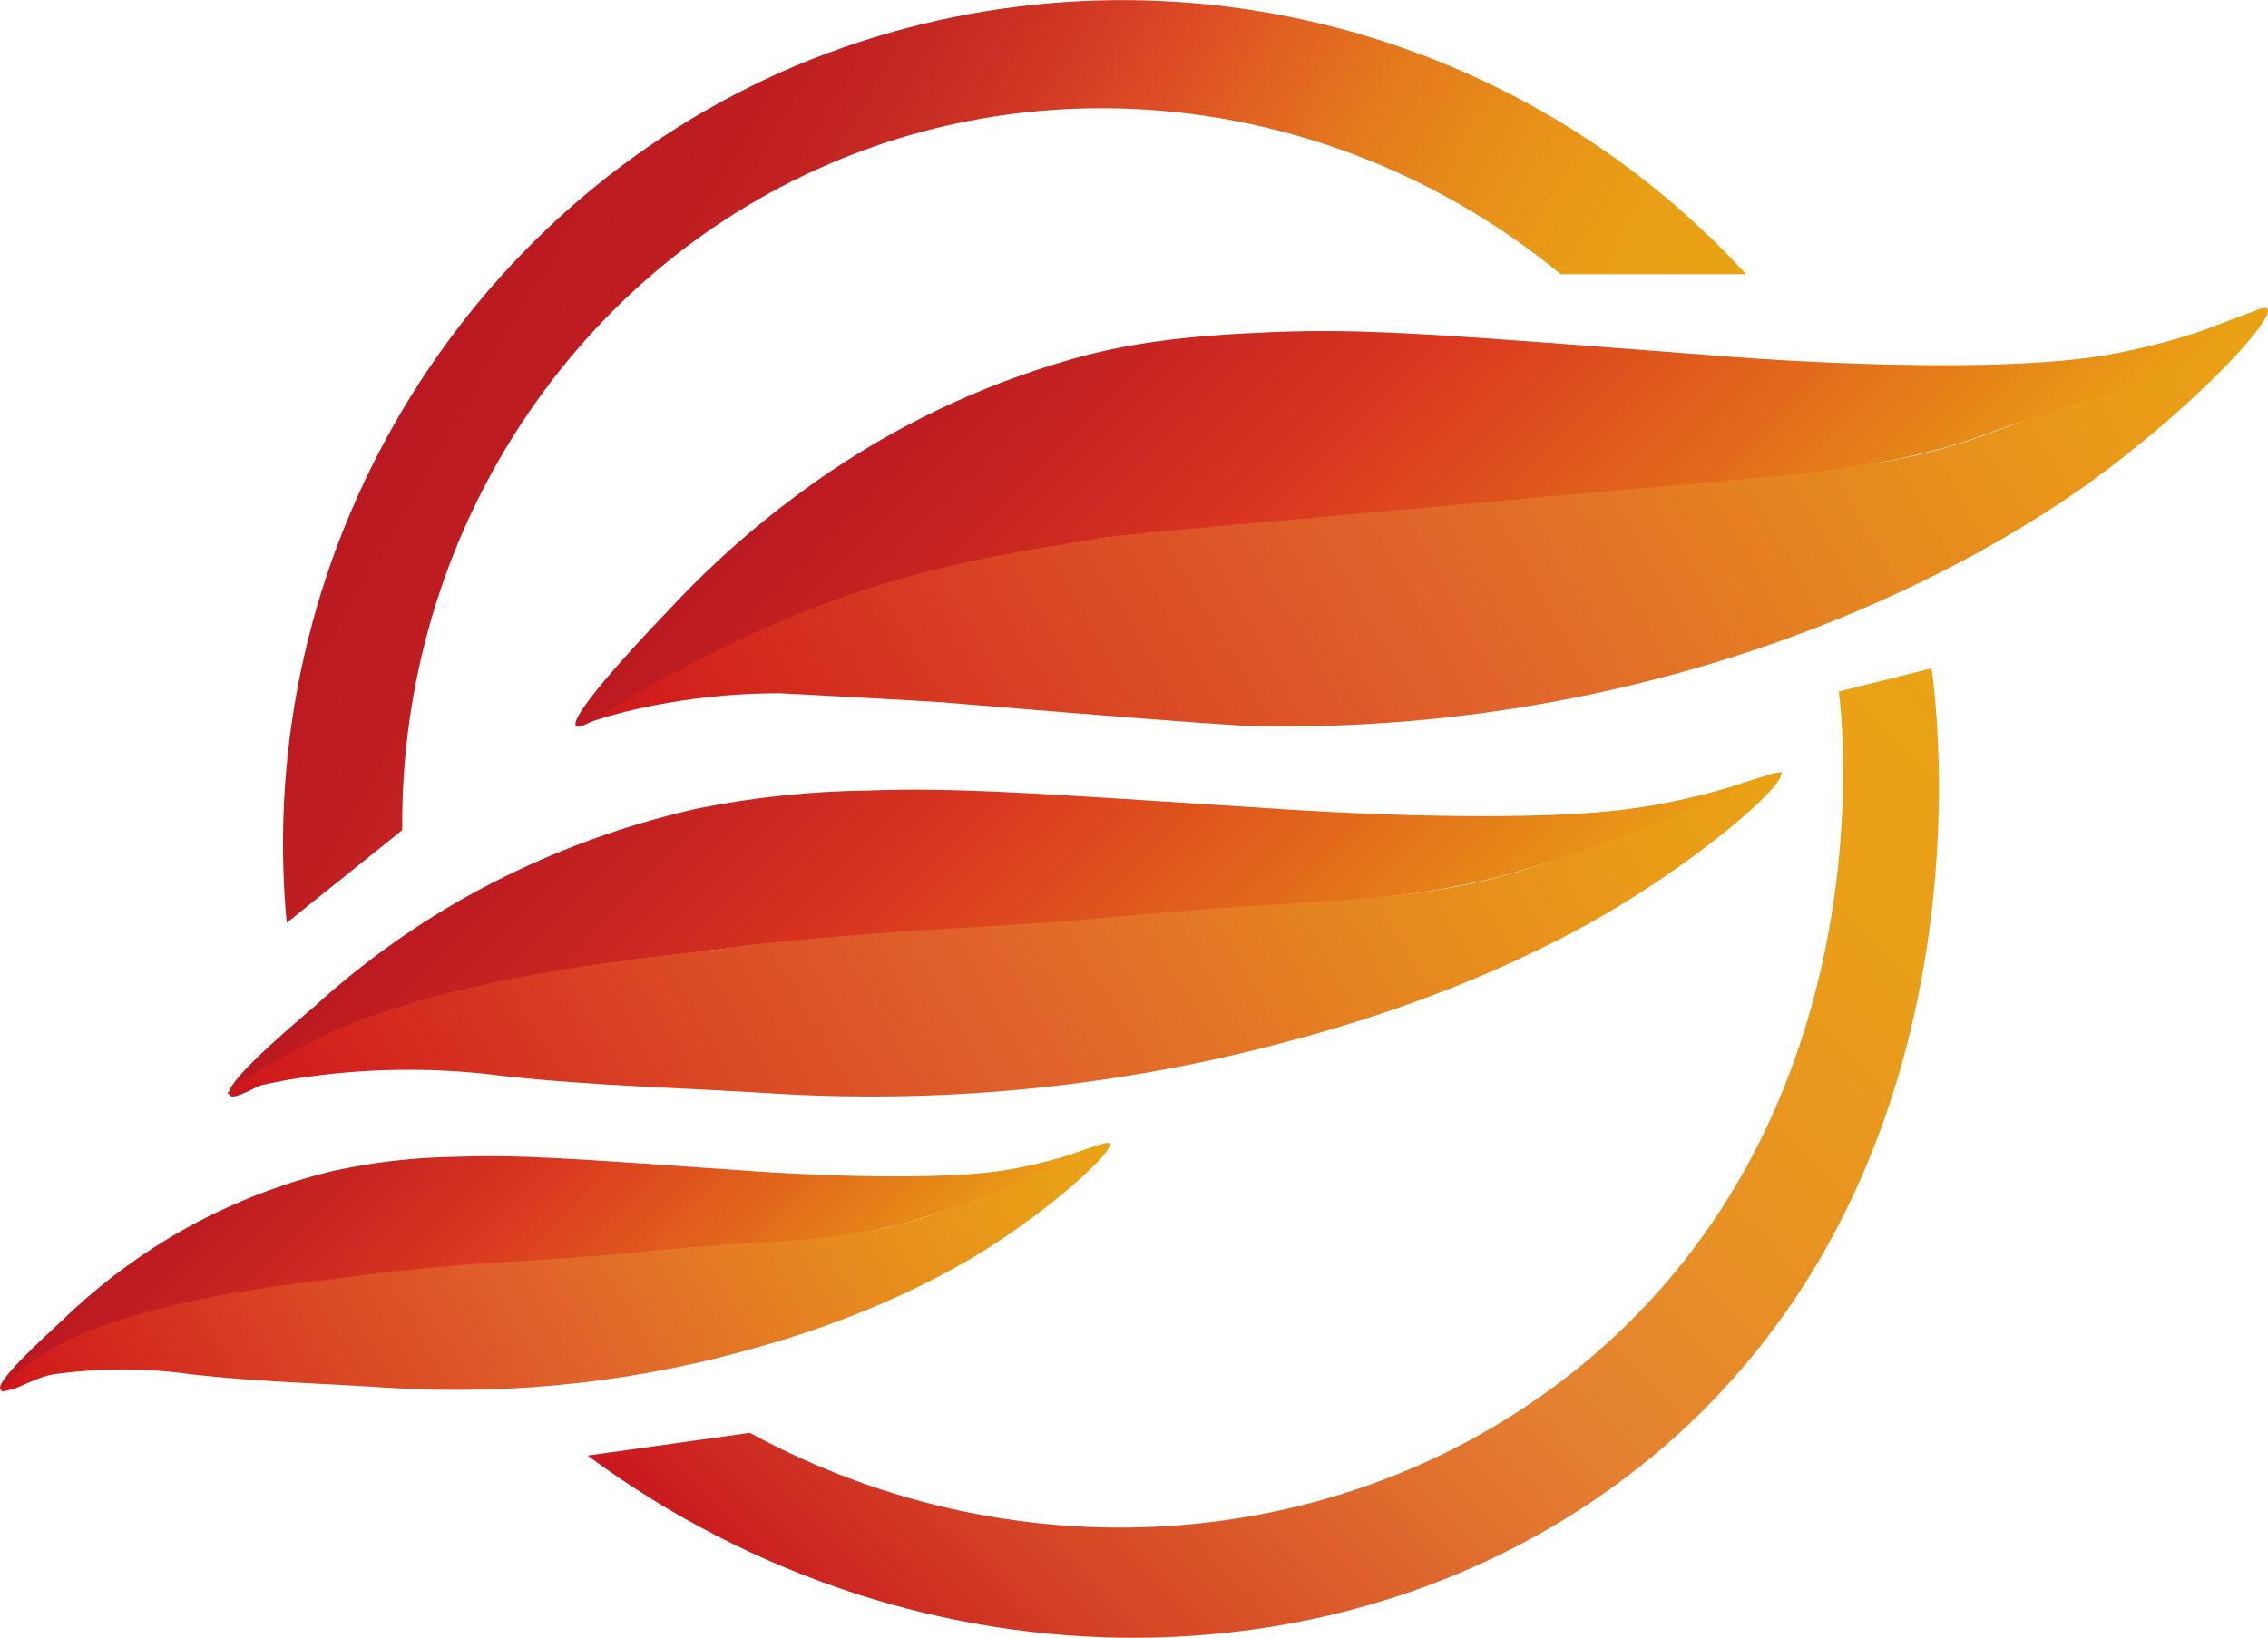
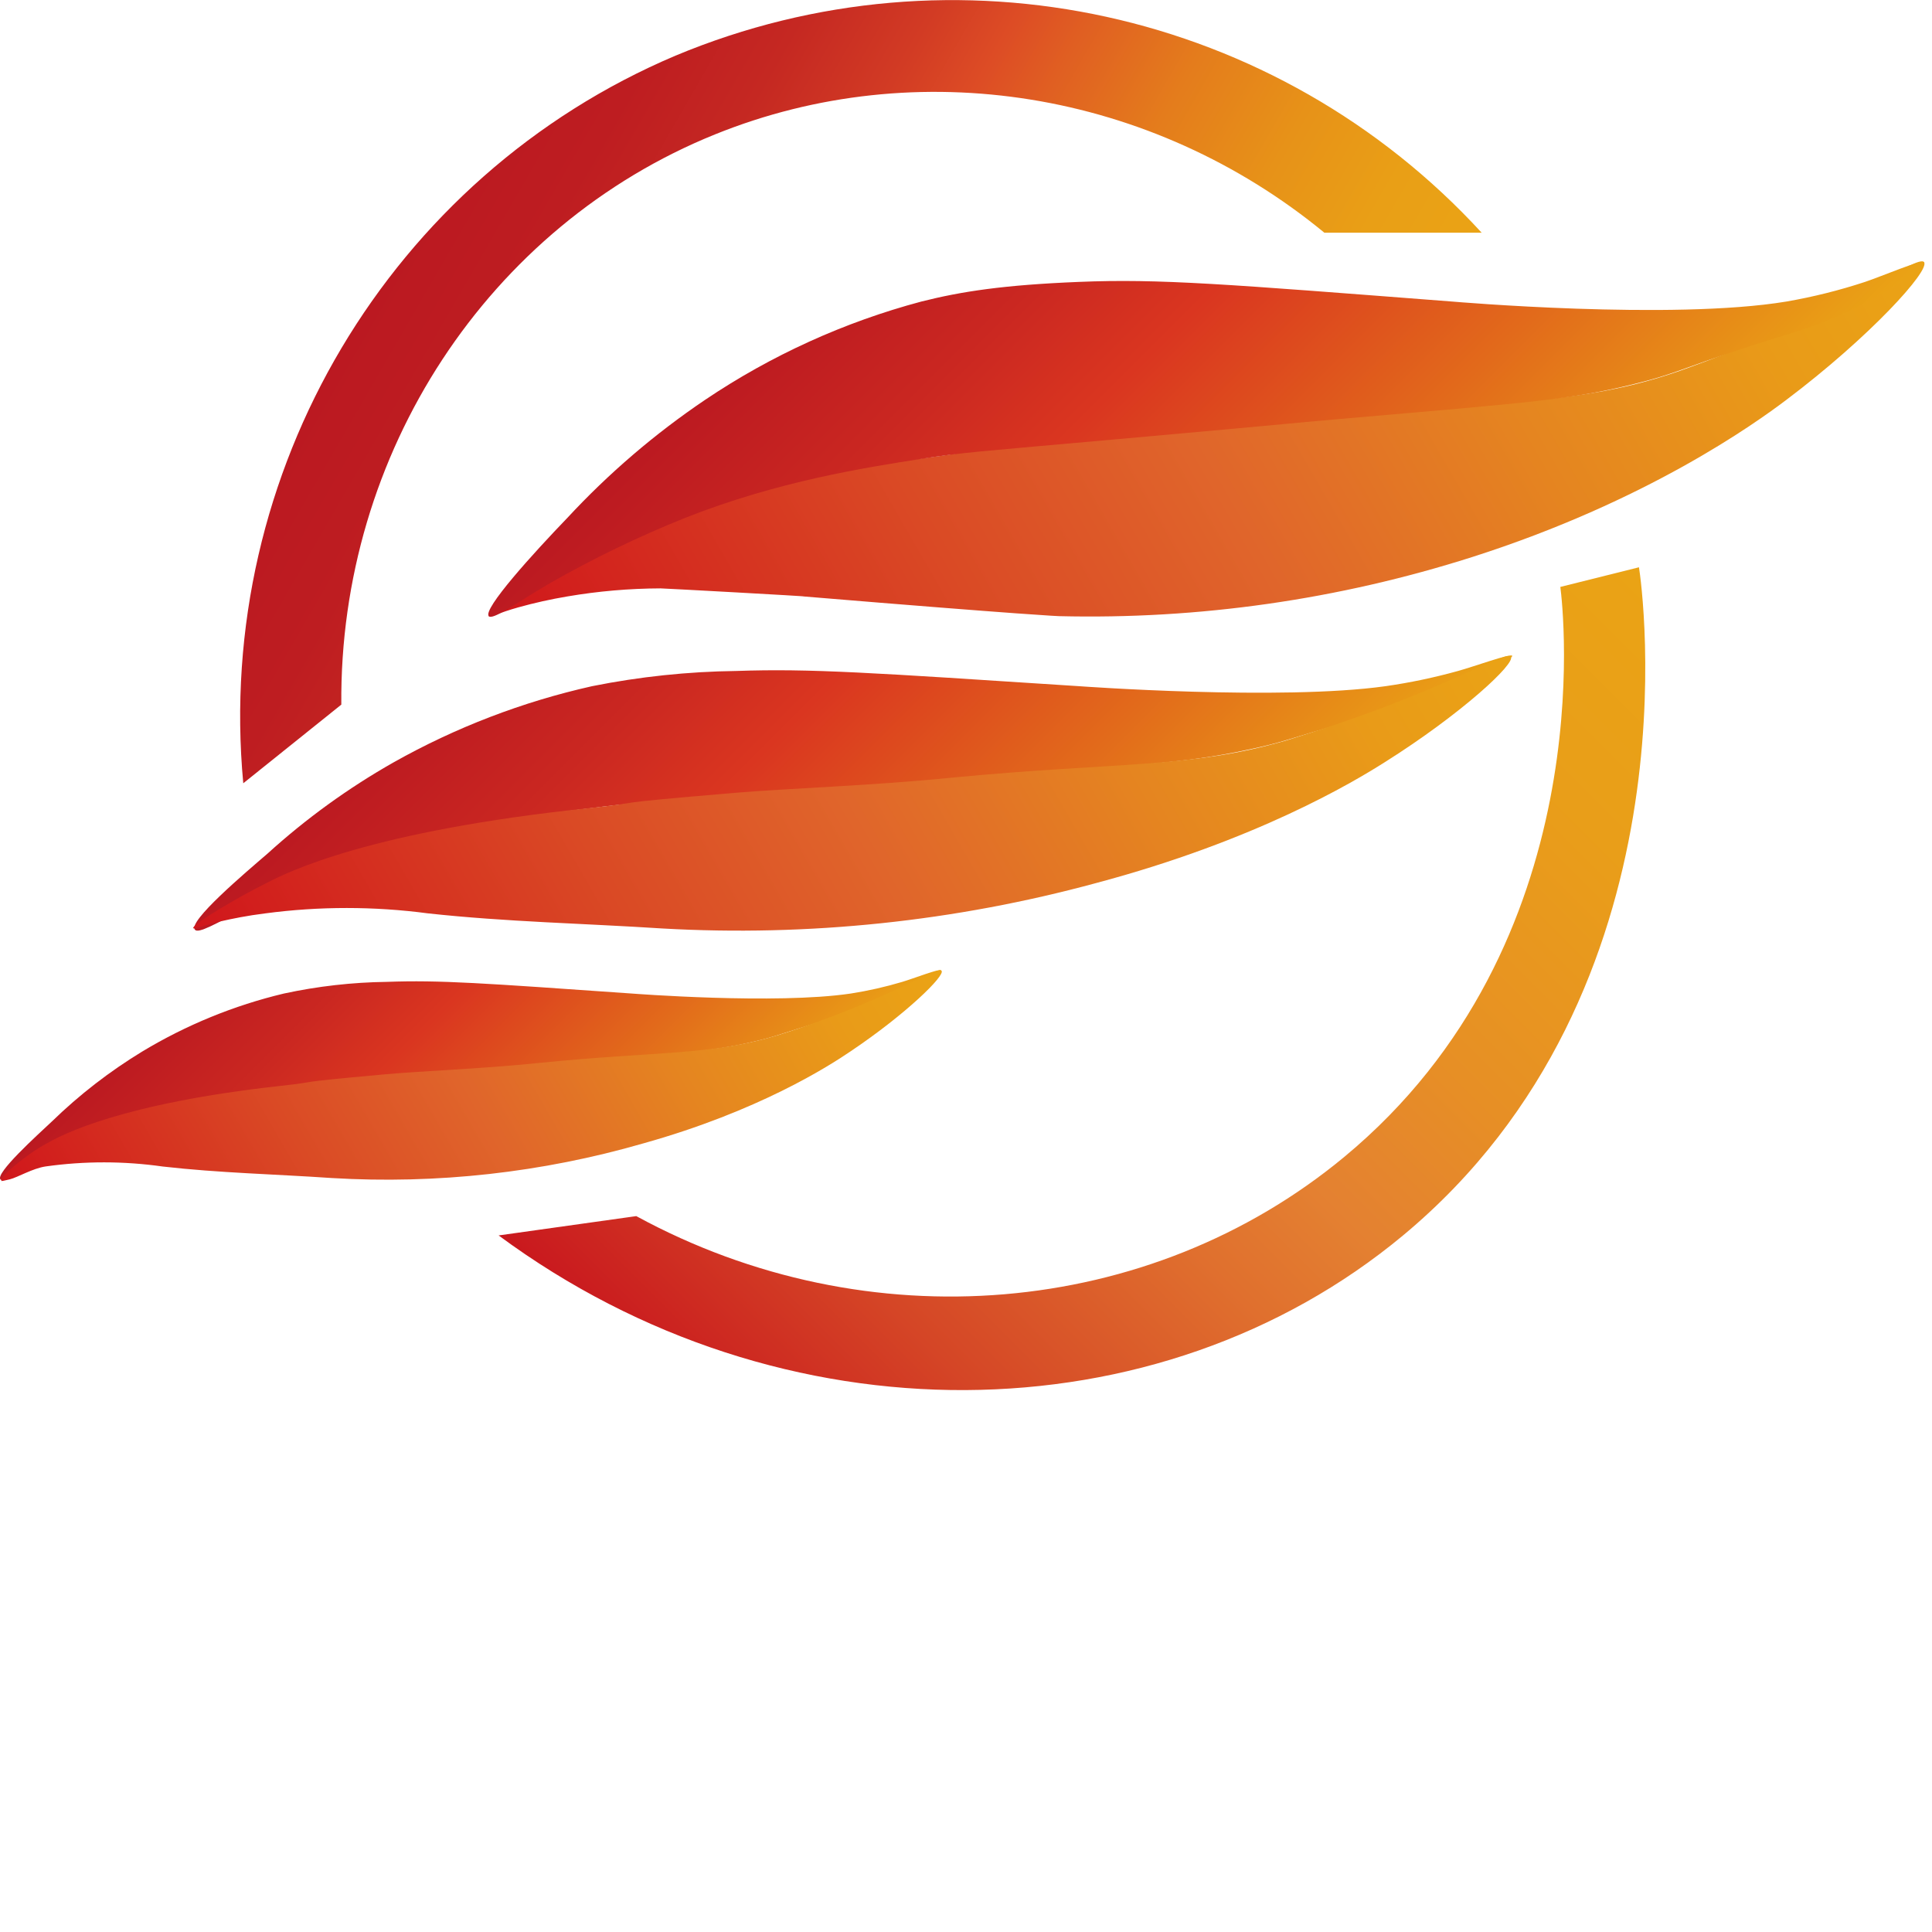
- <svg xmlns="http://www.w3.org/2000/svg" xmlns:xlink="http://www.w3.org/1999/xlink" width="239.07" height="172.69" viewBox="0 0 239.07 172.69">
+ <svg xmlns="http://www.w3.org/2000/svg" xmlns:xlink="http://www.w3.org/1999/xlink" width="240" height="240">
  <defs>
-     <linearGradient id="a" x1="51.79" y1="61.43" x2="151.82" y2="119.19" gradientUnits="userSpaceOnUse">
+     <linearGradient id="c" x1="51.79" y1="61.43" x2="151.82" y2="119.19" gradientUnits="userSpaceOnUse">
      <stop offset="0" stop-color="#bb1921" />
-       <stop offset="0.13" stop-color="#be1d21" />
-       <stop offset="0.25" stop-color="#c52822" />
-       <stop offset="0.37" stop-color="#d23b24" />
-       <stop offset="0.45" stop-color="#dd4c25" />
-       <stop offset="0.52" stop-color="#e05f22" />
-       <stop offset="0.64" stop-color="#e47c1c" />
-       <stop offset="0.77" stop-color="#e79218" />
-       <stop offset="0.89" stop-color="#e99f16" />
+       <stop offset=".13" stop-color="#be1d21" />
+       <stop offset=".25" stop-color="#c52822" />
+       <stop offset=".37" stop-color="#d23b24" />
+       <stop offset=".45" stop-color="#dd4c25" />
+       <stop offset=".52" stop-color="#e05f22" />
+       <stop offset=".64" stop-color="#e47c1c" />
+       <stop offset=".77" stop-color="#e79218" />
+       <stop offset=".89" stop-color="#e99f16" />
      <stop offset="1" stop-color="#eaa315" />
    </linearGradient>
-     <linearGradient id="b" x1="90.93" y1="214.76" x2="203.27" y2="102.42" gradientUnits="userSpaceOnUse">
+     <linearGradient id="d" x1="90.93" y1="214.76" x2="203.27" y2="102.42" gradientUnits="userSpaceOnUse">
      <stop offset="0" stop-color="#c9181e" />
-       <stop offset="0.18" stop-color="#d54626" />
-       <stop offset="0.38" stop-color="#e0702e" />
-       <stop offset="0.48" stop-color="#e48131" />
-       <stop offset="0.62" stop-color="#e78f25" />
-       <stop offset="0.83" stop-color="#e99e19" />
+       <stop offset=".18" stop-color="#d54626" />
+       <stop offset=".38" stop-color="#e0702e" />
+       <stop offset=".48" stop-color="#e48131" />
+       <stop offset=".62" stop-color="#e78f25" />
+       <stop offset=".83" stop-color="#e99e19" />
      <stop offset="1" stop-color="#eaa315" />
    </linearGradient>
-     <linearGradient id="c" x1="75.97" y1="134.69" x2="228.73" y2="46.5" gradientUnits="userSpaceOnUse">
+     <linearGradient id="b" x1="75.97" y1="134.69" x2="228.73" y2="46.5" gradientUnits="userSpaceOnUse">
      <stop offset="0" stop-color="#d0161b" />
-       <stop offset="0.3" stop-color="#da4a25" />
-       <stop offset="0.49" stop-color="#e0652b" />
-       <stop offset="0.7" stop-color="#e58520" />
-       <stop offset="0.88" stop-color="#e99b18" />
+       <stop offset=".3" stop-color="#da4a25" />
+       <stop offset=".49" stop-color="#e0652b" />
+       <stop offset=".7" stop-color="#e58520" />
+       <stop offset=".88" stop-color="#e99b18" />
      <stop offset="1" stop-color="#eaa315" />
    </linearGradient>
-     <linearGradient id="d" x1="210.48" y1="75.43" x2="210.48" y2="75.43" gradientUnits="userSpaceOnUse">
+     <linearGradient id="e" x1="210.48" y1="75.43" x2="210.48" y2="75.43" gradientUnits="userSpaceOnUse">
      <stop offset="0" stop-color="#bb1921" />
-       <stop offset="0.23" stop-color="#c8401e" />
-       <stop offset="0.59" stop-color="#da7519" />
-       <stop offset="0.85" stop-color="#e69616" />
+       <stop offset=".23" stop-color="#c8401e" />
+       <stop offset=".59" stop-color="#da7519" />
+       <stop offset=".85" stop-color="#e69616" />
      <stop offset="1" stop-color="#eaa315" />
    </linearGradient>
-     <linearGradient id="e" x1="115.81" y1="52.81" x2="184.31" y2="121.31" gradientUnits="userSpaceOnUse">
+     <linearGradient id="a" x1="115.81" y1="52.81" x2="184.31" y2="121.31" gradientUnits="userSpaceOnUse">
      <stop offset="0" stop-color="#bb1921" />
-       <stop offset="0.21" stop-color="#ca2721" />
-       <stop offset="0.38" stop-color="#da3620" />
-       <stop offset="0.69" stop-color="#e26a1b" />
+       <stop offset=".21" stop-color="#ca2721" />
+       <stop offset=".38" stop-color="#da3620" />
+       <stop offset=".69" stop-color="#e26a1b" />
      <stop offset="1" stop-color="#eaa315" />
    </linearGradient>
    <linearGradient id="f" x1="215.37" y1="43.68" x2="215.37" y2="43.68" gradientUnits="userSpaceOnUse">
      <stop offset="0" stop-color="#bb1921" />
-       <stop offset="0.14" stop-color="#bf2420" />
-       <stop offset="0.38" stop-color="#c9411e" />
-       <stop offset="0.69" stop-color="#d86f19" />
+       <stop offset=".14" stop-color="#bf2420" />
+       <stop offset=".38" stop-color="#c9411e" />
+       <stop offset=".69" stop-color="#d86f19" />
      <stop offset="1" stop-color="#eaa315" />
    </linearGradient>
-     <linearGradient id="g" x1="21.81" y1="153.85" x2="21.81" y2="153.85" xlink:href="#e" />
-     <linearGradient id="h" x1="73.79" y1="98.64" x2="139.15" y2="164" xlink:href="#e" />
-     <linearGradient id="i" x1="38.71" y1="172.51" x2="176.1" y2="93.19" xlink:href="#c" />
-     <linearGradient id="j" x1="36.05" y1="143.4" x2="82.01" y2="189.36" xlink:href="#e" />
-     <linearGradient id="k" x1="10.34" y1="196.08" x2="109.19" y2="139.01" xlink:href="#c" />
+     <linearGradient id="g" x1="21.81" y1="153.85" x2="21.81" y2="153.85" xlink:href="#a" />
+     <linearGradient id="h" x1="73.79" y1="98.64" x2="139.15" y2="164" xlink:href="#a" />
+     <linearGradient id="i" x1="38.71" y1="172.51" x2="176.1" y2="93.19" xlink:href="#b" />
+     <linearGradient id="j" x1="36.05" y1="143.4" x2="82.01" y2="189.36" xlink:href="#a" />
+     <linearGradient id="k" x1="10.34" y1="196.08" x2="109.19" y2="139.01" xlink:href="#b" />
  </defs>
-   <path d="M31,130.39C27.39,91.69,49.28,55,84.7,40A89.24,89.24,0,0,1,184.84,62H165.3c-21.42-17.63-50.56-22.39-75.71-12.21C61.46,61.17,42.91,89.35,43.18,120.62Z" transform="translate(-0.78 -33.09)" fill="url(#a)" />
-   <path d="M62.72,186.56c35.17,26,82,25.23,112.35,0,36.74-30.55,29.69-80.61,29.31-83L194.61,106c.34,2.59,5.2,44.29-26.87,70.83-24.16,20-59.15,23-87.92,7.33Z" transform="translate(-0.78 -33.09)" fill="url(#b)" />
-   <path d="M61.5,109.63c.12.2,1.27-.42,3.66-1.09a59.12,59.12,0,0,1,6.11-1.36,70.14,70.14,0,0,1,11.56-1c.45,0,18.67,1,17.75,1,28.2,2.34,31.75,2.45,31.75,2.45a156.46,156.46,0,0,0,51.29-7.33c21.73-6.93,35.18-16.6,39.07-19.54,10.41-7.85,17.88-16.09,17.1-17.1s-9,5.43-26.86,12.22c-.64.24-2.06.77-3.46,1.27-13.08,4.58-23.23,3.51-45.39,6-10.91,1.26-22.24,1.73-29.31,2.44-19.24,2-10.71,1.35-19.54,2.45-29.7,3.7-38.14,10.58-41.23,12.5C70.23,104.94,61.2,109.13,61.5,109.63Z" transform="translate(-0.78 -33.09)" fill="url(#c)" />
-   <path d="M210.48,75.43" transform="translate(-0.78 -33.09)" fill="url(#d)" />
-   <path d="M61.5,109.63c-.78-.87,5.58-7.87,9.77-12.22a98.44,98.44,0,0,1,17.1-14.65,89.2,89.2,0,0,1,26.86-12.21c5-1.26,10.21-2.06,19.54-2.44,10.07-.42,18.22.27,46.41,2.44,0,0,27.3,2.36,41.51,0a68.68,68.68,0,0,0,9.77-2.44c2.14-.72,7.12-2.85,7.33-2.45s-5.07,4.41-12.21,7.33c-2.2.9-3.3,1.18-7.33,2.44-8.89,2.79-10.77,3.84-14.65,4.89-9.23,2.48-14.36,2.72-39.08,4.88-7.32.64.36,0-26.86,2.44-17.54,1.56-19.5,1.67-24.43,2.45-7,1.1-17.73,2.75-29.31,7.32A135.94,135.94,0,0,0,69,105.59C64.68,108.14,62,110.14,61.5,109.63Z" transform="translate(-0.78 -33.09)" fill="url(#e)" />
-   <path d="M215.37,43.68" transform="translate(-0.78 -33.09)" fill="url(#f)" />
-   <path d="M21.81,153.85" transform="translate(-0.78 -33.09)" fill="url(#g)" />
-   <path d="M25,148.59c-.95-1,6.28-7.11,9-9.45a87.32,87.32,0,0,1,15.68-11.35,90.7,90.7,0,0,1,24.65-9.46,97.36,97.36,0,0,1,17.92-1.89c9.23-.32,16.71.21,42.57,1.89,0,0,25.05,1.83,38.08,0a71.29,71.29,0,0,0,9-1.89c2-.55,6.53-2.2,6.73-1.89s-4.66,3.41-11.21,5.67c-2,.7-3,.92-6.72,1.89-8.15,2.17-9.88,3-13.44,3.79-8.46,1.92-13.17,2.11-35.85,3.78-6.71.5.33,0-24.64,1.89-16.09,1.21-17.89,1.29-22.4,1.89a143.92,143.92,0,0,0-26.89,5.68C33.31,143.7,25.89,149.58,25,148.59Z" transform="translate(-0.78 -33.09)" fill="url(#h)" />
-   <path d="M24.79,148.39c.11.16,1.17-.32,3.36-.84,1.45-.33,3.34-.72,5.61-1a76.9,76.9,0,0,1,20.17,0c9.67,1.06,19.44,1.25,29.15,1.88a169.08,169.08,0,0,0,53.81-5.63c19.9-5.29,32-12.55,35.87-15,9.54-6,16.41-12.37,15.69-13.14s-8.29,4.17-24.66,9.39c-.58.18-1.88.6-3.17,1-12,3.52-21.33,2.69-41.67,4.65-10,1-20.41,1.33-26.9,1.88-17.66,1.5-9.83,1-17.94,1.88-27.26,2.84-37.51,7.9-40.35,9.39C30.3,144.56,24.52,148,24.79,148.39Z" transform="translate(-0.78 -33.09)" fill="url(#i)" />
-   <path d="M.84,179.61c-.68-.76,4.49-5.43,6.4-7.22a63.23,63.23,0,0,1,11.2-8.67,61.82,61.82,0,0,1,17.61-7.21,64.59,64.59,0,0,1,12.8-1.45c6.6-.24,11.94.16,30.41,1.45,0,0,17.89,1.39,27.21,0a48.87,48.87,0,0,0,6.4-1.45c1.4-.42,4.66-1.68,4.8-1.44s-3.33,2.61-8,4.33c-1.44.53-2.16.7-4.8,1.44-5.83,1.65-7.06,2.27-9.61,2.89-6,1.47-9.4,1.61-25.6,2.89-4.8.38.23,0-17.61,1.44-11.49.92-12.77,1-16,1.45a97,97,0,0,0-19.21,4.33C6.81,175.87,1.52,180.36.84,179.61Z" transform="translate(-0.78 -33.09)" fill="url(#j)" />
-   <path d="M1,179.59c.08.12-.58.4,1,0,1-.25,2.82-1.36,4.45-1.6A51.91,51.91,0,0,1,21,178c7,.8,14,.95,21,1.43a114.73,114.73,0,0,0,38.68-4.3c14.3-4,23-9.56,25.78-11.45,6.86-4.61,11.79-9.43,11.28-10s-6,3.18-17.73,7.16c-.42.14-1.35.45-2.28.74-8.63,2.69-15.33,2.06-29.95,3.55-7.19.74-14.67,1-19.33,1.43-12.69,1.15-7.07.79-12.89,1.43-19.6,2.17-27,6-29,7.16C4,176.5.8,179.3,1,179.59Z" transform="translate(-0.78 -33.09)" fill="url(#k)" />
+   <path d="M31 130.39C27.39 91.69 49.28 55 84.7 40a89.24 89.24 0 01100.14 22H165.3c-21.42-17.63-50.56-22.39-75.71-12.21-28.13 11.38-46.68 39.56-46.41 70.83z" transform="translate(-.78 -33.09)" fill="url(#c)" />
+   <path d="M62.72 186.56c35.17 26 82 25.23 112.35 0 36.74-30.55 29.69-80.61 29.31-83l-9.77 2.44c.34 2.59 5.2 44.29-26.87 70.83-24.16 20-59.15 23-87.92 7.33z" transform="translate(-.78 -33.09)" fill="url(#d)" />
+   <path d="M61.5 109.63c.12.2 1.27-.42 3.66-1.09a59.12 59.12 0 016.11-1.36 70.14 70.14 0 0111.56-1c.45 0 18.67 1 17.75 1 28.2 2.34 31.75 2.45 31.75 2.45a156.46 156.46 0 0051.29-7.33c21.73-6.93 35.18-16.6 39.07-19.54 10.41-7.85 17.88-16.09 17.1-17.1s-9 5.43-26.86 12.22c-.64.24-2.06.77-3.46 1.27-13.08 4.58-23.23 3.51-45.39 6-10.91 1.26-22.24 1.73-29.31 2.44-19.24 2-10.71 1.35-19.54 2.45-29.7 3.7-38.14 10.58-41.23 12.5-3.77 2.4-12.8 6.59-12.5 7.09z" transform="translate(-.78 -33.09)" fill="url(#b)" />
+   <path d="M61.5 109.63c-.78-.87 5.58-7.87 9.77-12.22a98.44 98.44 0 0117.1-14.65 89.2 89.2 0 0126.86-12.21c5-1.26 10.21-2.06 19.54-2.44 10.07-.42 18.22.27 46.41 2.44 0 0 27.3 2.36 41.51 0a68.68 68.68 0 009.77-2.44c2.14-.72 7.12-2.85 7.33-2.45s-5.07 4.41-12.21 7.33c-2.2.9-3.3 1.18-7.33 2.44-8.89 2.79-10.77 3.84-14.65 4.89-9.23 2.48-14.36 2.72-39.08 4.88-7.32.64.36 0-26.86 2.44-17.54 1.56-19.5 1.67-24.43 2.45-7 1.1-17.73 2.75-29.31 7.32A135.94 135.94 0 0069 105.59c-4.32 2.55-7 4.55-7.5 4.04z" transform="translate(-.78 -33.09)" fill="url(#a)" />
+   <path d="M25 148.59c-.95-1 6.28-7.11 9-9.45a87.32 87.32 0 0115.68-11.35 90.7 90.7 0 0124.65-9.46 97.36 97.36 0 0117.92-1.89c9.23-.32 16.71.21 42.57 1.89 0 0 25.05 1.83 38.08 0a71.29 71.29 0 009-1.89c2-.55 6.53-2.2 6.73-1.89s-4.66 3.41-11.21 5.67c-2 .7-3 .92-6.72 1.89-8.15 2.17-9.88 3-13.44 3.79-8.46 1.92-13.17 2.11-35.85 3.78-6.71.5.33 0-24.64 1.89-16.09 1.21-17.89 1.29-22.4 1.89a143.92 143.92 0 00-26.89 5.68c-14.17 4.56-21.59 10.44-22.48 9.45z" transform="translate(-.78 -33.09)" fill="url(#h)" />
+   <path d="M24.79 148.39c.11.16 1.17-.32 3.36-.84 1.45-.33 3.34-.72 5.61-1a76.9 76.9 0 0120.17 0c9.67 1.06 19.44 1.25 29.15 1.88a169.08 169.08 0 0053.81-5.63c19.9-5.29 32-12.55 35.87-15 9.54-6 16.41-12.37 15.69-13.14s-8.29 4.17-24.66 9.39c-.58.18-1.88.6-3.17 1-12 3.52-21.33 2.69-41.67 4.65-10 1-20.41 1.33-26.9 1.88-17.66 1.5-9.83 1-17.94 1.88-27.26 2.84-37.51 7.9-40.35 9.39-3.46 1.71-9.24 5.15-8.97 5.54z" transform="translate(-.78 -33.09)" fill="url(#i)" />
+   <path d="M.84 179.61c-.68-.76 4.49-5.43 6.4-7.22a63.23 63.23 0 0111.2-8.67 61.82 61.82 0 0117.61-7.21 64.59 64.59 0 0112.8-1.45c6.6-.24 11.94.16 30.41 1.45 0 0 17.89 1.39 27.21 0a48.87 48.87 0 006.4-1.45c1.4-.42 4.66-1.68 4.8-1.44s-3.33 2.61-8 4.33c-1.44.53-2.16.7-4.8 1.44-5.83 1.65-7.06 2.27-9.61 2.89-6 1.47-9.4 1.61-25.6 2.89-4.8.38.23 0-17.61 1.44-11.49.92-12.77 1-16 1.45a97 97 0 00-19.21 4.33c-10.03 3.48-15.32 7.97-16 7.22z" transform="translate(-.78 -33.09)" fill="url(#j)" />
+   <path d="M1 179.59c.08.12-.58.4 1 0 1-.25 2.82-1.36 4.45-1.6A51.91 51.91 0 0121 178c7 .8 14 .95 21 1.43a114.73 114.73 0 0038.68-4.3c14.3-4 23-9.56 25.78-11.45 6.86-4.61 11.79-9.43 11.28-10s-6 3.18-17.73 7.16c-.42.14-1.35.45-2.28.74-8.63 2.69-15.33 2.06-29.95 3.55-7.19.74-14.67 1-19.33 1.43-12.69 1.15-7.07.79-12.89 1.43-19.6 2.17-27 6-29 7.16C4 176.5.8 179.3 1 179.59z" transform="translate(-.78 -33.09)" fill="url(#k)" />
</svg>
